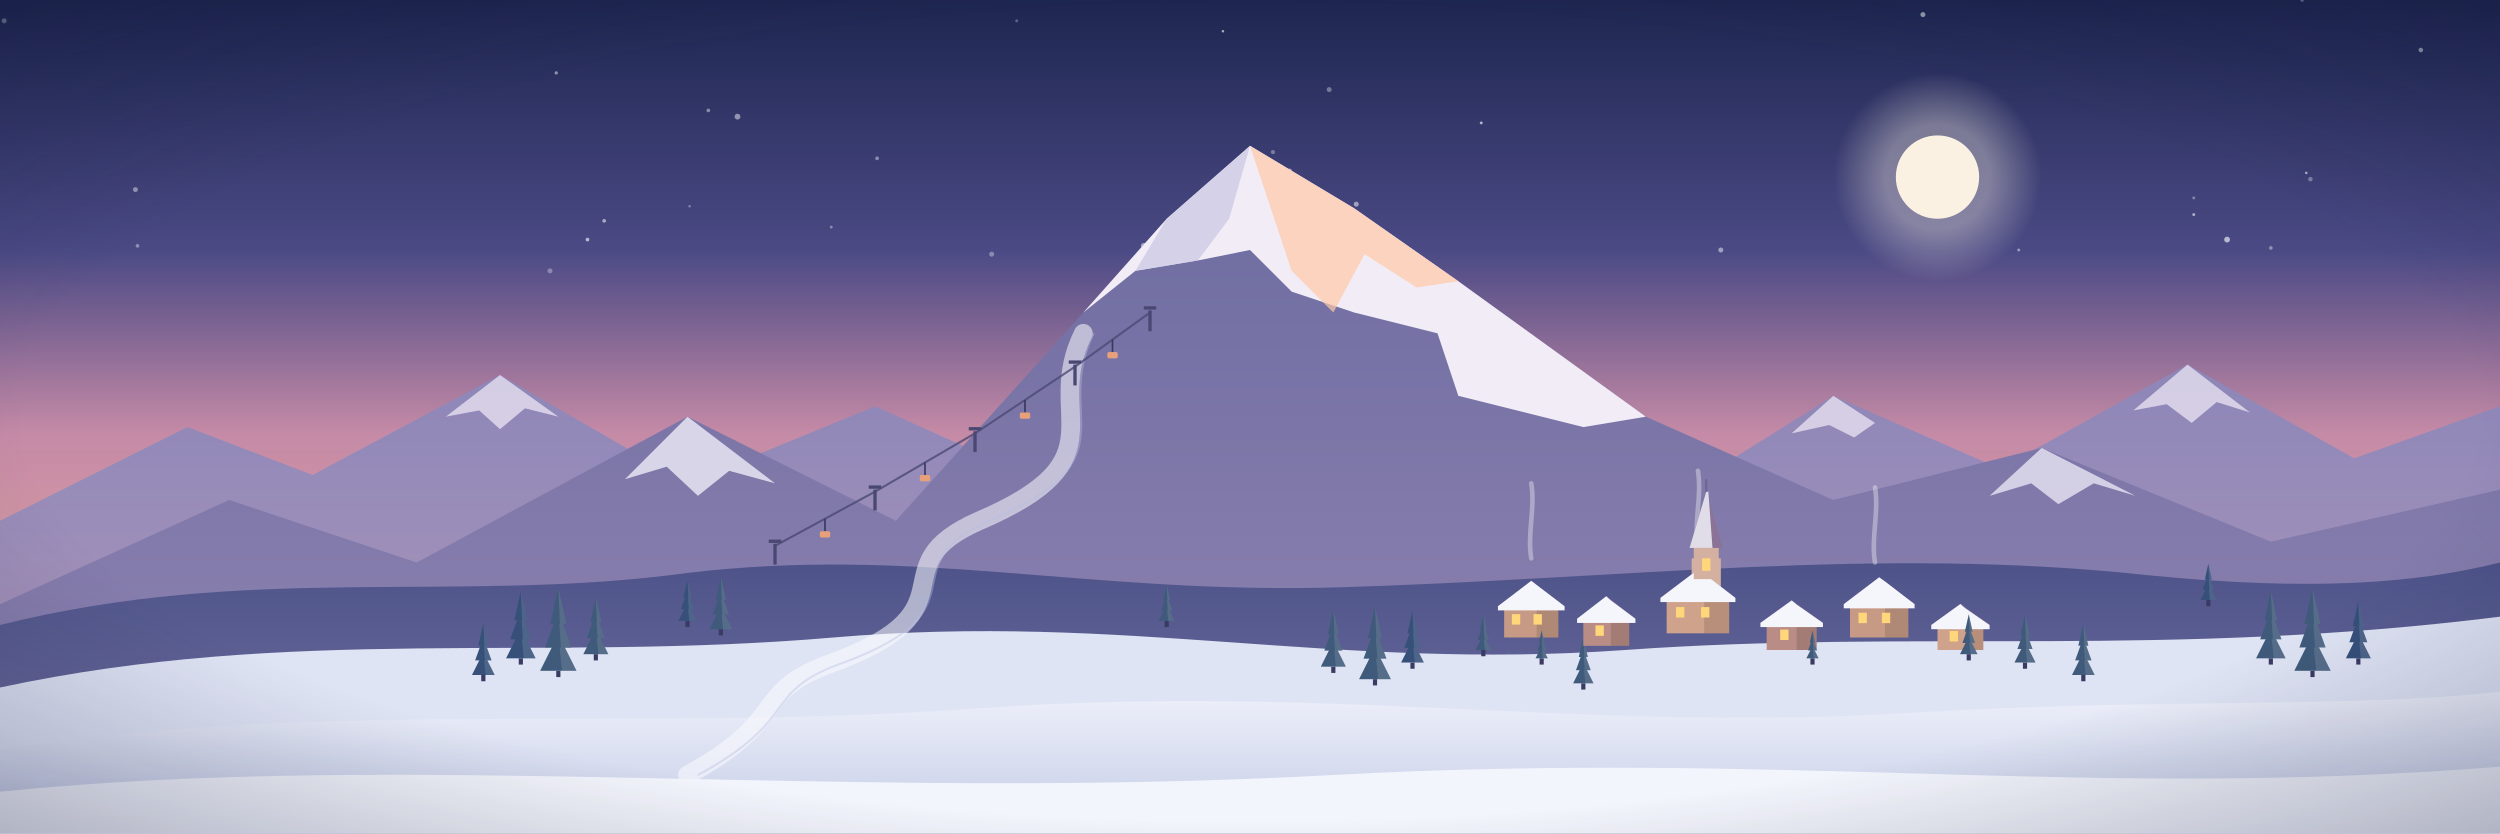
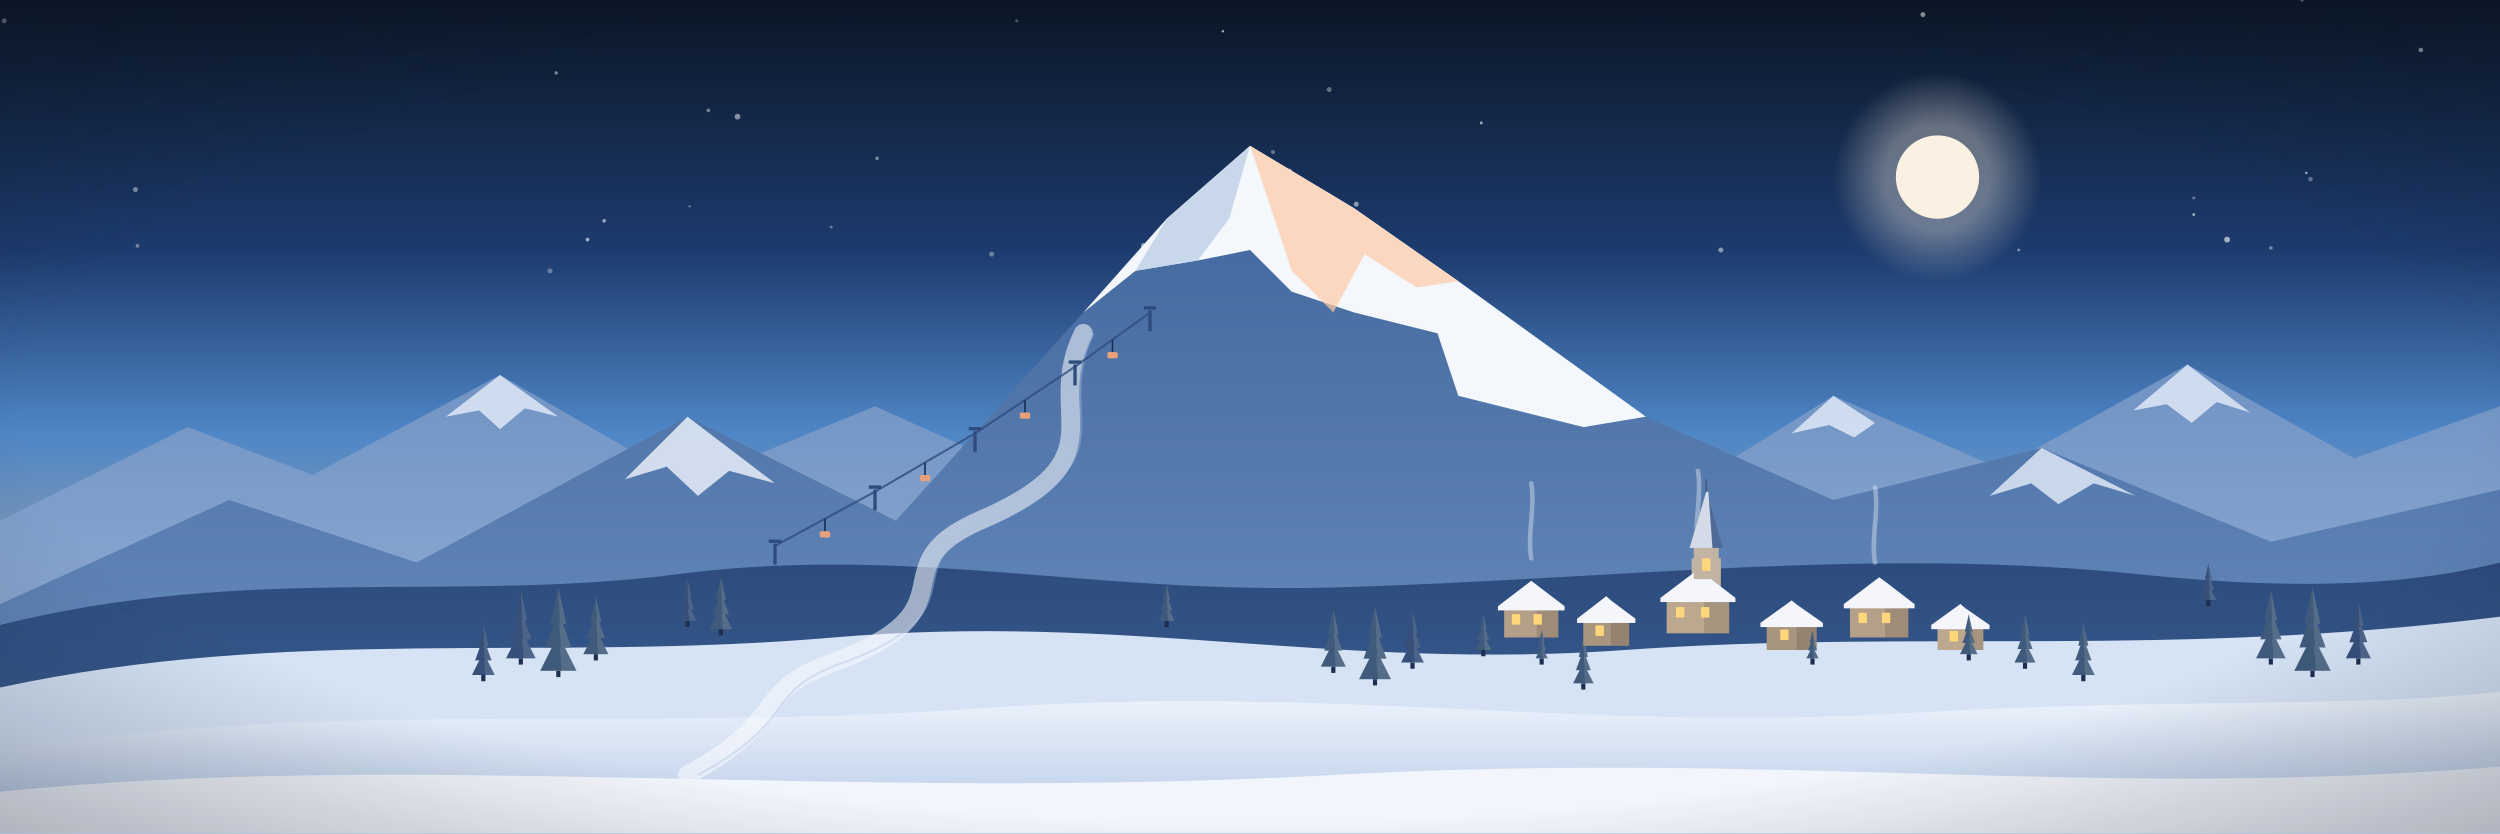
<svg xmlns="http://www.w3.org/2000/svg" width="1200" height="400" viewBox="0 0 1200 400">
  <defs>
    <linearGradient id="sky" x1="0" y1="0" x2="0" y2="1">
-       <stop offset="0" stop-color="#1e2650" />
-       <stop offset=".3" stop-color="#4b4a85" />
-       <stop offset=".52" stop-color="#c58aa6" />
-       <stop offset="1" stop-color="#f4b99a" />
+       <stop offset="0" stop-color="#0b1626" />
+       <stop offset=".3" stop-color="#1d3b6e" />
+       <stop offset=".52" stop-color="#4f86c6" />
+       <stop offset="1" stop-color="#f0c48f" />
    </linearGradient>
    <linearGradient id="r1" x1="0" y1="0" x2="0" y2="1">
-       <stop offset="0" stop-color="#8c86b8" />
-       <stop offset="1" stop-color="#b79bbb" />
+       <stop offset="0" stop-color="#6f93c4" />
+       <stop offset="1" stop-color="#a3b9d9" />
    </linearGradient>
    <linearGradient id="r2" x1="0" y1="0" x2="0" y2="1">
-       <stop offset="0" stop-color="#6b6aa0" />
-       <stop offset="1" stop-color="#9487b3" />
+       <stop offset="0" stop-color="#3f649a" />
+       <stop offset="1" stop-color="#6f93c4" />
    </linearGradient>
    <linearGradient id="r3" x1="0" y1="0" x2="0" y2="1">
-       <stop offset="0" stop-color="#4d5389" />
-       <stop offset="1" stop-color="#7b76a6" />
+       <stop offset="0" stop-color="#2d4c7d" />
+       <stop offset="1" stop-color="#3f649a" />
    </linearGradient>
    <linearGradient id="sn" x1="0" y1="0" x2="0" y2="1">
-       <stop offset="0" stop-color="#eef0fa" />
-       <stop offset="1" stop-color="#c3cbe6" />
+       <stop offset="0" stop-color="#eef4fc" />
+       <stop offset="1" stop-color="#b4c8e6" />
    </linearGradient>
    <radialGradient id="vg" cx=".5" cy=".5" r=".75">
-       <stop offset=".65" stop-color="#10163a" stop-opacity="0" />
-       <stop offset="1" stop-color="#10163a" stop-opacity=".35" />
+       <stop offset=".65" stop-color="#0b1626" stop-opacity="0" />
+       <stop offset="1" stop-color="#0b1626" stop-opacity=".35" />
    </radialGradient>
    <radialGradient id="moon">
      <stop offset=".5" stop-color="#fff6e6" stop-opacity=".35" />
      <stop offset="1" stop-color="#fff6e6" stop-opacity="0" />
    </radialGradient>
    <clipPath id="c">
      <rect width="1200" height="400" />
    </clipPath>
  </defs>
  <g clip-path="url(#c)">
    <rect width="1200" height="400" fill="url(#sky)" />
    <circle cx="1105" cy="0" r="0.9" fill="#fff" opacity="0.33" />
    <circle cx="639" cy="95" r="0.9" fill="#fff" opacity="0.55" />
    <circle cx="651" cy="98" r="1.2" fill="#fff" opacity="0.50" />
    <circle cx="290" cy="106" r="0.9" fill="#fff" opacity="0.53" />
    <circle cx="65" cy="91" r="1.2" fill="#fff" opacity="0.44" />
    <circle cx="969" cy="120" r="0.7" fill="#fff" opacity="0.46" />
    <circle cx="826" cy="120" r="1.2" fill="#fff" opacity="0.48" />
    <circle cx="1090" cy="119" r="0.9" fill="#fff" opacity="0.38" />
    <circle cx="399" cy="109" r="0.7" fill="#fff" opacity="0.37" />
    <circle cx="354" cy="56" r="1.4" fill="#fff" opacity="0.47" />
    <circle cx="1053" cy="95" r="0.7" fill="#fff" opacity="0.36" />
    <circle cx="611" cy="73" r="1.0" fill="#fff" opacity="0.33" />
    <circle cx="66" cy="118" r="0.9" fill="#fff" opacity="0.39" />
    <circle cx="1109" cy="86" r="1.1" fill="#fff" opacity="0.32" />
    <circle cx="340" cy="53" r="0.9" fill="#fff" opacity="0.42" />
    <circle cx="638" cy="43" r="1.2" fill="#fff" opacity="0.34" />
    <circle cx="549" cy="118" r="1.4" fill="#fff" opacity="0.50" />
    <circle cx="619" cy="82" r="1.1" fill="#fff" opacity="0.53" />
    <circle cx="476" cy="122" r="1.2" fill="#fff" opacity="0.35" />
    <circle cx="421" cy="76" r="0.9" fill="#fff" opacity="0.41" />
    <circle cx="1053" cy="103" r="0.7" fill="#fff" opacity="0.58" />
    <circle cx="488" cy="10" r="0.7" fill="#fff" opacity="0.28" />
    <circle cx="264" cy="130" r="1.2" fill="#fff" opacity="0.31" />
    <circle cx="711" cy="59" r="0.7" fill="#fff" opacity="0.62" />
    <circle cx="1069" cy="115" r="1.4" fill="#fff" opacity="0.61" />
    <circle cx="331" cy="99" r="0.6" fill="#fff" opacity="0.35" />
    <circle cx="2" cy="10" r="1.2" fill="#fff" opacity="0.34" />
    <circle cx="587" cy="96" r="1.2" fill="#fff" opacity="0.35" />
    <circle cx="282" cy="115" r="0.9" fill="#fff" opacity="0.61" />
    <circle cx="587" cy="15" r="0.6" fill="#fff" opacity="0.62" />
    <circle cx="1107" cy="83" r="0.6" fill="#fff" opacity="0.61" />
    <circle cx="1162" cy="24" r="1.1" fill="#fff" opacity="0.52" />
    <circle cx="267" cy="35" r="0.8" fill="#fff" opacity="0.48" />
    <circle cx="923" cy="7" r="1.2" fill="#fff" opacity="0.54" />
    <circle cx="930" cy="85" r="50" fill="url(#moon)" />
    <circle cx="930" cy="85" r="20" fill="#fbf1e2" />
    <circle cx="937" cy="80" r="18" fill="#fbf1e2" opacity="0" />
    <path d="M0 250 L90 205 L150 228 L240 180 L330 232 L420 195 L520 240 L800 240 L880 190 L960 225 L1050 175 L1130 220 L1200 195 L1200 400 L0 400Z" fill="url(#r1)" />
-     <path d="M240 180 L214 200 L230 197 L240 206 L252 196 L268 200Z M1050 175 L1024 197 L1040 194 L1052 203 L1064 193 L1080 198Z M880 190 L860 208 L878 204 L890 210 L900 203Z" fill="#e6e0f0" opacity=".8" />
+     <path d="M240 180 L214 200 L230 197 L240 206 L252 196 L268 200Z M1050 175 L1024 197 L1040 194 L1052 203 L1064 193 L1080 198Z M880 190 L860 208 L878 204 L890 210 L900 203Z" fill="#e6eefa" opacity=".8" />
    <path d="M0 290 L110 240 L200 270 L330 200 L430 250 L520 150 L600 70 L650 100 L700 135 L790 200 L880 240 L980 215 L1090 260 L1200 235 L1200 400 L0 400Z" fill="url(#r2)" />
-     <path d="M600 70 L650 100 L700 135 L790 200 L760 205 L700 190 L690 160 L650 150 L620 140 L600 120 L575 125 L545 130 L520 150 L560 105Z" fill="#f2ecf6" />
+     <path d="M600 70 L650 100 L700 135 L790 200 L760 205 L700 190 L690 160 L650 150 L620 140 L600 120 L575 125 L545 130 L520 150 L560 105Z" fill="#f4f8fd" />
    <path d="M600 70 L650 100 L700 135 L680 138 L655 122 L640 150 L620 130 L610 100Z" fill="#ffc9a6" opacity=".7" />
-     <path d="M600 70 L560 105 L545 130 L575 125 L590 105Z" fill="#c9c6e2" opacity=".7" />
-     <path d="M330 200 L300 230 L320 224 L335 238 L350 226 L372 232Z" fill="#e9e5f3" opacity=".85" />
-     <path d="M980 215 L955 238 L975 232 L988 242 L1005 232 L1025 238Z" fill="#e9e5f3" opacity=".8" />
+     <path d="M600 70 L560 105 L545 130 L575 125 L590 105Z" fill="#b7c9e4" opacity=".7" />
+     <path d="M330 200 L300 230 L320 224 L335 238 L350 226 L372 232Z" fill="#e6eefa" opacity=".85" />
+     <path d="M980 215 L955 238 L975 232 L988 242 L1005 232 L1025 238Z" fill="#e6eefa" opacity=".8" />
    <path d="M0 300 C120 270 220 290 330 275 C440 262 520 285 640 282 C780 278 900 262 1030 276 C1110 284 1160 280 1200 270 L1200 400 L0 400Z" fill="url(#r3)" />
-     <path d="M0 330 C140 300 260 318 400 306 C540 294 640 322 780 312 C920 302 1040 316 1200 296 L1200 400 L0 400Z" fill="#dfe4f4" />
+     <path d="M0 330 C140 300 260 318 400 306 C540 294 640 322 780 312 C920 302 1040 316 1200 296 L1200 400 L0 400Z" fill="#d5e3f5" />
    <path d="M0 360 C160 335 300 352 470 340 C640 328 760 352 920 342 C1040 335 1130 340 1200 332 L1200 400 L0 400Z" fill="url(#sn)" />
    <path d="M520 160 C500 200 540 220 470 250 C420 272 470 292 400 318 C360 332 380 345 330 372" fill="none" stroke="#fbfcff" stroke-width="9" stroke-linecap="round" opacity=".55" />
-     <path d="M520 160 C500 200 540 220 470 250 C420 272 470 292 400 318 C360 332 380 345 330 372" fill="none" stroke="#b7bddf" stroke-width="1" opacity=".4" transform="translate(5,0)" />
-     <polyline points="372,262 420,236 468,208 516,176 552,150" fill="none" stroke="#4a4873" stroke-width="1" opacity=".8" />
-     <path d="M372 261 L372 271" stroke="#4a4873" stroke-width="1.6" />
-     <rect x="369" y="259" width="6" height="1.6" fill="#4a4873" />
-     <path d="M420 235 L420 245" stroke="#4a4873" stroke-width="1.6" />
-     <rect x="417" y="233" width="6" height="1.6" fill="#4a4873" />
-     <path d="M468 207 L468 217" stroke="#4a4873" stroke-width="1.6" />
-     <rect x="465" y="205" width="6" height="1.6" fill="#4a4873" />
-     <path d="M516 175 L516 185" stroke="#4a4873" stroke-width="1.6" />
-     <rect x="513" y="173" width="6" height="1.6" fill="#4a4873" />
-     <path d="M552 149 L552 159" stroke="#4a4873" stroke-width="1.6" />
-     <rect x="549" y="147" width="6" height="1.6" fill="#4a4873" />
-     <path d="M396 249 v6" stroke="#3a3860" stroke-width=".8" />
+     <path d="M520 160 C500 200 540 220 470 250 C420 272 470 292 400 318 C360 332 380 345 330 372" fill="none" stroke="#a9c0e2" stroke-width="1" opacity=".4" transform="translate(5,0)" />
+     <polyline points="372,262 420,236 468,208 516,176 552,150" fill="none" stroke="#2d4c7d" stroke-width="1" opacity=".8" />
+     <path d="M372 261 L372 271" stroke="#2d4c7d" stroke-width="1.6" />
+     <rect x="369" y="259" width="6" height="1.6" fill="#2d4c7d" />
+     <path d="M420 235 L420 245" stroke="#2d4c7d" stroke-width="1.6" />
+     <rect x="417" y="233" width="6" height="1.6" fill="#2d4c7d" />
+     <path d="M468 207 L468 217" stroke="#2d4c7d" stroke-width="1.6" />
+     <rect x="465" y="205" width="6" height="1.6" fill="#2d4c7d" />
+     <path d="M516 175 L516 185" stroke="#2d4c7d" stroke-width="1.6" />
+     <rect x="513" y="173" width="6" height="1.6" fill="#2d4c7d" />
+     <path d="M552 149 L552 159" stroke="#2d4c7d" stroke-width="1.6" />
+     <rect x="549" y="147" width="6" height="1.6" fill="#2d4c7d" />
+     <path d="M396 249 v6" stroke="#1c2f50" stroke-width=".8" />
    <rect x="393.5" y="255" width="5" height="3" rx=".8" fill="#e8a07a" />
-     <path d="M444 222 v6" stroke="#3a3860" stroke-width=".8" />
+     <path d="M444 222 v6" stroke="#1c2f50" stroke-width=".8" />
    <rect x="441.5" y="228" width="5" height="3" rx=".8" fill="#e8a07a" />
-     <path d="M492 192 v6" stroke="#3a3860" stroke-width=".8" />
+     <path d="M492 192 v6" stroke="#1c2f50" stroke-width=".8" />
    <rect x="489.5" y="198" width="5" height="3" rx=".8" fill="#e8a07a" />
-     <path d="M534 163 v6" stroke="#3a3860" stroke-width=".8" />
+     <path d="M534 163 v6" stroke="#1c2f50" stroke-width=".8" />
    <rect x="531.5" y="169" width="5" height="3" rx=".8" fill="#e8a07a" />
    <g opacity="1">
-       <rect x="249" y="316" width="2" height="3" fill="#3b3a62" />
+       <rect x="249" y="316" width="2" height="3" fill="#1c2f50" />
      <path d="M250 301.804 L257.098 316 L242.902 316Z" fill="#36507a" />
      <path d="M250 301.804 L257.098 316 L251.42 316Z" fill="#fff" opacity=".12" />
      <path d="M250 292.678 L255.111 306.874 L244.889 306.874Z" fill="#36507a" />
      <path d="M250 292.678 L255.111 306.874 L251.022 306.874Z" fill="#fff" opacity=".12" />
      <path d="M250 283.552 L253.123 297.748 L246.877 297.748Z" fill="#36507a" />
      <path d="M250 283.552 L253.123 297.748 L250.625 297.748Z" fill="#fff" opacity=".12" />
    </g>
    <g opacity="1">
-       <rect x="267" y="322" width="2" height="3" fill="#3b3a62" />
+       <rect x="267" y="322" width="2" height="3" fill="#1c2f50" />
      <path d="M268 304.528 L276.736 322 L259.264 322Z" fill="#3f5a7a" />
      <path d="M268 304.528 L276.736 322 L269.747 322Z" fill="#fff" opacity=".12" />
      <path d="M268 293.296 L274.29 310.768 L261.71 310.768Z" fill="#3f5a7a" />
      <path d="M268 293.296 L274.29 310.768 L269.258 310.768Z" fill="#fff" opacity=".12" />
      <path d="M268 282.064 L271.844 299.536 L264.156 299.536Z" fill="#3f5a7a" />
      <path d="M268 282.064 L271.844 299.536 L268.769 299.536Z" fill="#fff" opacity=".12" />
    </g>
    <g opacity="1">
-       <rect x="285" y="314" width="2" height="3" fill="#3b3a62" />
+       <rect x="285" y="314" width="2" height="3" fill="#1c2f50" />
      <path d="M286 301.988 L292.006 314 L279.994 314Z" fill="#3f5a7a" />
      <path d="M286 301.988 L292.006 314 L287.201 314Z" fill="#fff" opacity=".12" />
      <path d="M286 294.266 L290.324 306.278 L281.676 306.278Z" fill="#3f5a7a" />
      <path d="M286 294.266 L290.324 306.278 L286.865 306.278Z" fill="#fff" opacity=".12" />
      <path d="M286 286.544 L288.643 298.556 L283.357 298.556Z" fill="#3f5a7a" />
      <path d="M286 286.544 L288.643 298.556 L286.529 298.556Z" fill="#fff" opacity=".12" />
    </g>
    <g opacity="1">
-       <rect x="231" y="324" width="2" height="3" fill="#3b3a62" />
+       <rect x="231" y="324" width="2" height="3" fill="#1c2f50" />
      <path d="M232 313.08 L237.46 324 L226.54 324Z" fill="#36507a" />
      <path d="M232 313.08 L237.46 324 L233.092 324Z" fill="#fff" opacity=".12" />
      <path d="M232 306.06 L235.931 316.98 L228.069 316.98Z" fill="#36507a" />
      <path d="M232 306.06 L235.931 316.98 L232.786 316.98Z" fill="#fff" opacity=".12" />
      <path d="M232 299.04 L234.402 309.96 L229.598 309.96Z" fill="#36507a" />
      <path d="M232 299.04 L234.402 309.96 L232.48 309.96Z" fill="#fff" opacity=".12" />
    </g>
    <g opacity="1">
-       <rect x="639" y="320" width="2" height="3" fill="#3b3a62" />
+       <rect x="639" y="320" width="2" height="3" fill="#1c2f50" />
      <path d="M640 307.988 L646.006 320 L633.994 320Z" fill="#3f5a7a" />
      <path d="M640 307.988 L646.006 320 L641.201 320Z" fill="#fff" opacity=".12" />
      <path d="M640 300.266 L644.324 312.278 L635.676 312.278Z" fill="#3f5a7a" />
      <path d="M640 300.266 L644.324 312.278 L640.865 312.278Z" fill="#fff" opacity=".12" />
      <path d="M640 292.544 L642.643 304.556 L637.357 304.556Z" fill="#3f5a7a" />
      <path d="M640 292.544 L642.643 304.556 L640.529 304.556Z" fill="#fff" opacity=".12" />
    </g>
    <g opacity="1">
-       <rect x="659" y="326" width="2" height="3" fill="#3b3a62" />
+       <rect x="659" y="326" width="2" height="3" fill="#1c2f50" />
      <path d="M660 310.712 L667.644 326 L652.356 326Z" fill="#3f5a7a" />
      <path d="M660 310.712 L667.644 326 L661.529 326Z" fill="#fff" opacity=".12" />
      <path d="M660 300.884 L665.504 316.172 L654.496 316.172Z" fill="#3f5a7a" />
      <path d="M660 300.884 L665.504 316.172 L661.101 316.172Z" fill="#fff" opacity=".12" />
      <path d="M660 291.056 L663.363 306.344 L656.637 306.344Z" fill="#3f5a7a" />
      <path d="M660 291.056 L663.363 306.344 L660.673 306.344Z" fill="#fff" opacity=".12" />
    </g>
    <g opacity="1">
-       <rect x="677" y="318" width="2" height="3" fill="#3b3a62" />
+       <rect x="677" y="318" width="2" height="3" fill="#1c2f50" />
      <path d="M678 307.08 L683.46 318 L672.54 318Z" fill="#36507a" />
      <path d="M678 307.08 L683.46 318 L679.092 318Z" fill="#fff" opacity=".12" />
      <path d="M678 300.06 L681.931 310.98 L674.069 310.98Z" fill="#36507a" />
      <path d="M678 300.06 L681.931 310.98 L678.786 310.98Z" fill="#fff" opacity=".12" />
      <path d="M678 293.04 L680.402 303.96 L675.598 303.96Z" fill="#36507a" />
      <path d="M678 293.04 L680.402 303.96 L678.48 303.96Z" fill="#fff" opacity=".12" />
    </g>
    <g opacity="1">
-       <rect x="1089" y="316" width="2" height="3" fill="#3b3a62" />
+       <rect x="1089" y="316" width="2" height="3" fill="#1c2f50" />
      <path d="M1090 301.804 L1097.098 316 L1082.902 316Z" fill="#3f5a7a" />
      <path d="M1090 301.804 L1097.098 316 L1091.42 316Z" fill="#fff" opacity=".12" />
      <path d="M1090 292.678 L1095.111 306.874 L1084.889 306.874Z" fill="#3f5a7a" />
      <path d="M1090 292.678 L1095.111 306.874 L1091.022 306.874Z" fill="#fff" opacity=".12" />
      <path d="M1090 283.552 L1093.123 297.748 L1086.877 297.748Z" fill="#3f5a7a" />
      <path d="M1090 283.552 L1093.123 297.748 L1090.625 297.748Z" fill="#fff" opacity=".12" />
    </g>
    <g opacity="1">
-       <rect x="1109" y="322" width="2" height="3" fill="#3b3a62" />
+       <rect x="1109" y="322" width="2" height="3" fill="#1c2f50" />
      <path d="M1110 304.528 L1118.736 322 L1101.264 322Z" fill="#3f5a7a" />
      <path d="M1110 304.528 L1118.736 322 L1111.747 322Z" fill="#fff" opacity=".12" />
      <path d="M1110 293.296 L1116.29 310.768 L1103.71 310.768Z" fill="#3f5a7a" />
      <path d="M1110 293.296 L1116.29 310.768 L1111.258 310.768Z" fill="#fff" opacity=".12" />
      <path d="M1110 282.064 L1113.844 299.536 L1106.156 299.536Z" fill="#3f5a7a" />
      <path d="M1110 282.064 L1113.844 299.536 L1110.769 299.536Z" fill="#fff" opacity=".12" />
    </g>
    <g opacity="1">
-       <rect x="1131" y="316" width="2" height="3" fill="#3b3a62" />
+       <rect x="1131" y="316" width="2" height="3" fill="#1c2f50" />
      <path d="M1132 303.988 L1138.006 316 L1125.994 316Z" fill="#36507a" />
      <path d="M1132 303.988 L1138.006 316 L1133.201 316Z" fill="#fff" opacity=".12" />
      <path d="M1132 296.266 L1136.324 308.278 L1127.676 308.278Z" fill="#36507a" />
      <path d="M1132 296.266 L1136.324 308.278 L1132.865 308.278Z" fill="#fff" opacity=".12" />
      <path d="M1132 288.544 L1134.643 300.556 L1129.357 300.556Z" fill="#36507a" />
      <path d="M1132 288.544 L1134.643 300.556 L1132.529 300.556Z" fill="#fff" opacity=".12" />
    </g>
    <g opacity="1">
-       <rect x="759" y="328" width="2" height="3" fill="#3b3a62" />
+       <rect x="759" y="328" width="2" height="3" fill="#1c2f50" />
      <path d="M760 318.172 L764.914 328 L755.086 328Z" fill="#3f5a7a" />
      <path d="M760 318.172 L764.914 328 L760.983 328Z" fill="#fff" opacity=".12" />
      <path d="M760 311.854 L763.538 321.682 L756.462 321.682Z" fill="#3f5a7a" />
      <path d="M760 311.854 L763.538 321.682 L760.708 321.682Z" fill="#fff" opacity=".12" />
      <path d="M760 305.536 L762.162 315.364 L757.838 315.364Z" fill="#3f5a7a" />
      <path d="M760 305.536 L762.162 315.364 L760.432 315.364Z" fill="#fff" opacity=".12" />
    </g>
    <g opacity="1">
-       <rect x="999" y="324" width="2" height="3" fill="#3b3a62" />
+       <rect x="999" y="324" width="2" height="3" fill="#1c2f50" />
      <path d="M1000 313.08 L1005.46 324 L994.54 324Z" fill="#3f5a7a" />
      <path d="M1000 313.08 L1005.46 324 L1001.092 324Z" fill="#fff" opacity=".12" />
      <path d="M1000 306.06 L1003.931 316.98 L996.069 316.98Z" fill="#3f5a7a" />
      <path d="M1000 306.06 L1003.931 316.98 L1000.786 316.98Z" fill="#fff" opacity=".12" />
      <path d="M1000 299.04 L1002.402 309.96 L997.598 309.96Z" fill="#3f5a7a" />
      <path d="M1000 299.04 L1002.402 309.96 L1000.48 309.96Z" fill="#fff" opacity=".12" />
    </g>
    <g opacity="1">
-       <rect x="329" y="298" width="2" height="3" fill="#3b3a62" />
+       <rect x="329" y="298" width="2" height="3" fill="#1c2f50" />
      <path d="M330 289.264 L334.368 298 L325.632 298Z" fill="#36507a" />
      <path d="M330 289.264 L334.368 298 L330.874 298Z" fill="#fff" opacity=".12" />
      <path d="M330 283.648 L333.145 292.384 L326.855 292.384Z" fill="#36507a" />
      <path d="M330 283.648 L333.145 292.384 L330.629 292.384Z" fill="#fff" opacity=".12" />
      <path d="M330 278.032 L331.922 286.768 L328.078 286.768Z" fill="#36507a" />
      <path d="M330 278.032 L331.922 286.768 L330.384 286.768Z" fill="#fff" opacity=".12" />
    </g>
    <g opacity="1">
-       <rect x="345" y="302" width="2" height="3" fill="#3b3a62" />
+       <rect x="345" y="302" width="2" height="3" fill="#1c2f50" />
      <path d="M346 291.08 L351.46 302 L340.54 302Z" fill="#3f5a7a" />
      <path d="M346 291.08 L351.46 302 L347.092 302Z" fill="#fff" opacity=".12" />
      <path d="M346 284.06 L349.931 294.98 L342.069 294.98Z" fill="#3f5a7a" />
      <path d="M346 284.06 L349.931 294.98 L346.786 294.98Z" fill="#fff" opacity=".12" />
      <path d="M346 277.04 L348.402 287.96 L343.598 287.96Z" fill="#3f5a7a" />
      <path d="M346 277.04 L348.402 287.96 L346.48 287.96Z" fill="#fff" opacity=".12" />
    </g>
    <g opacity="1">
-       <rect x="559" y="298" width="2" height="3" fill="#3b3a62" />
+       <rect x="559" y="298" width="2" height="3" fill="#1c2f50" />
      <path d="M560 290.356 L563.822 298 L556.178 298Z" fill="#3f5a7a" />
      <path d="M560 290.356 L563.822 298 L560.764 298Z" fill="#fff" opacity=".12" />
      <path d="M560 285.442 L562.752 293.086 L557.248 293.086Z" fill="#3f5a7a" />
      <path d="M560 285.442 L562.752 293.086 L560.55 293.086Z" fill="#fff" opacity=".12" />
      <path d="M560 280.528 L561.682 288.172 L558.318 288.172Z" fill="#3f5a7a" />
      <path d="M560 280.528 L561.682 288.172 L560.336 288.172Z" fill="#fff" opacity=".12" />
    </g>
    <g opacity="1">
-       <rect x="1059" y="288" width="2" height="3" fill="#3b3a62" />
+       <rect x="1059" y="288" width="2" height="3" fill="#1c2f50" />
      <path d="M1060 280.356 L1063.822 288 L1056.178 288Z" fill="#36507a" />
      <path d="M1060 280.356 L1063.822 288 L1060.764 288Z" fill="#fff" opacity=".12" />
      <path d="M1060 275.442 L1062.752 283.086 L1057.248 283.086Z" fill="#36507a" />
      <path d="M1060 275.442 L1062.752 283.086 L1060.55 283.086Z" fill="#fff" opacity=".12" />
      <path d="M1060 270.528 L1061.682 278.172 L1058.318 278.172Z" fill="#36507a" />
      <path d="M1060 270.528 L1061.682 278.172 L1060.336 278.172Z" fill="#fff" opacity=".12" />
    </g>
-     <rect x="812" y="268" width="14" height="30" fill="#d3b0a0" />
+     <rect x="812" y="268" width="14" height="30" fill="#c2b3a2" />
    <path d="M735 268 C733 256 737 244 735 232" stroke="#fff" stroke-width="2.2" fill="none" opacity=".35" stroke-linecap="round" />
    <path d="M815 262 C813 250 817 238 815 226" stroke="#fff" stroke-width="2.2" fill="none" opacity=".35" stroke-linecap="round" />
    <path d="M900 270 C898 258 902 246 900 234" stroke="#fff" stroke-width="2.2" fill="none" opacity=".35" stroke-linecap="round" />
-     <rect x="800" y="286" width="30" height="18" fill="#cfa28b" />
+     <rect x="800" y="286" width="30" height="18" fill="#bba88f" />
    <rect x="818" y="286" width="12" height="18" fill="#000" opacity=".12" />
-     <path d="M797 287 L815 273.4 L833 287Z" fill="#8a7396" />
+     <path d="M797 287 L815 273.4 L833 287Z" fill="#4f6a96" />
    <path d="M797 287 L815 273.4 L818 275.4 L833 287 L833 289 L797 289Z" fill="#f5f6fc" />
    <rect x="804.5" y="291.4" width="4" height="5" fill="#ffd77a" />
    <rect x="816.5" y="291.4" width="4" height="5" fill="#ffd77a" />
-     <rect x="722" y="290" width="26" height="16" fill="#c79a86" />
+     <rect x="722" y="290" width="26" height="16" fill="#b49f88" />
    <rect x="737.6" y="290" width="10.4" height="16" fill="#000" opacity=".12" />
-     <path d="M719 291 L735 278.8 L751 291Z" fill="#8a7396" />
+     <path d="M719 291 L735 278.8 L751 291Z" fill="#4f6a96" />
    <path d="M719 291 L735 278.8 L737.6 280.8 L751 291 L751 293 L719 293Z" fill="#f5f6fc" />
    <rect x="725.7" y="294.8" width="4" height="5" fill="#ffd77a" />
    <rect x="736.1" y="294.8" width="4" height="5" fill="#ffd77a" />
-     <rect x="888" y="289" width="28" height="17" fill="#c79a86" />
+     <rect x="888" y="289" width="28" height="17" fill="#b49f88" />
    <rect x="904.8" y="289" width="11.2" height="17" fill="#000" opacity=".12" />
-     <path d="M885 290 L902 277.1 L919 290Z" fill="#8a7396" />
+     <path d="M885 290 L902 277.1 L919 290Z" fill="#4f6a96" />
    <path d="M885 290 L902 277.1 L904.8 279.1 L919 290 L919 292 L885 292Z" fill="#f5f6fc" />
    <rect x="892.1" y="294.1" width="4" height="5" fill="#ffd77a" />
    <rect x="903.3" y="294.1" width="4" height="5" fill="#ffd77a" />
-     <rect x="760" y="296" width="22" height="14" fill="#b98d86" />
+     <rect x="760" y="296" width="22" height="14" fill="#a8957f" />
    <rect x="773.2" y="296" width="8.8" height="14" fill="#000" opacity=".12" />
-     <path d="M757 297 L771 286.2 L785 297Z" fill="#8a7396" />
+     <path d="M757 297 L771 286.2 L785 297Z" fill="#4f6a96" />
    <path d="M757 297 L771 286.2 L773.2 288.2 L785 297 L785 299 L757 299Z" fill="#f5f6fc" />
    <rect x="765.833" y="300.2" width="4" height="5" fill="#ffd77a" />
-     <rect x="848" y="298" width="24" height="14" fill="#b98d86" />
+     <rect x="848" y="298" width="24" height="14" fill="#a8957f" />
    <rect x="862.4" y="298" width="9.6" height="14" fill="#000" opacity=".12" />
-     <path d="M845 299 L860 288.2 L875 299Z" fill="#8a7396" />
+     <path d="M845 299 L860 288.2 L875 299Z" fill="#4f6a96" />
    <path d="M845 299 L860 288.2 L862.4 290.2 L875 299 L875 301 L845 301Z" fill="#f5f6fc" />
    <rect x="854.5" y="302.2" width="4" height="5" fill="#ffd77a" />
-     <rect x="930" y="299" width="22" height="13" fill="#cfa28b" />
+     <rect x="930" y="299" width="22" height="13" fill="#bba88f" />
    <rect x="943.2" y="299" width="8.8" height="13" fill="#000" opacity=".12" />
-     <path d="M927 300 L941 289.9 L955 300Z" fill="#8a7396" />
+     <path d="M927 300 L941 289.9 L955 300Z" fill="#4f6a96" />
    <path d="M927 300 L941 289.9 L943.2 291.9 L955 300 L955 302 L927 302Z" fill="#f5f6fc" />
    <rect x="935.833" y="302.9" width="4" height="5" fill="#ffd77a" />
-     <rect x="813" y="262" width="12" height="16" fill="#d3b0a0" />
-     <path d="M811 263 L819 236 L827 263Z" fill="#8a7396" />
+     <rect x="813" y="262" width="12" height="16" fill="#c2b3a2" />
+     <path d="M811 263 L819 236 L827 263Z" fill="#4f6a96" />
    <path d="M811 263 L819 236 L820 236 L822 263Z" fill="#f5f6fc" opacity=".8" />
    <rect x="817" y="268" width="4" height="6" fill="#ffd77a" />
-     <path d="M819 236 v-6" stroke="#6b6590" stroke-width="1" />
-     <g opacity="1">
-       <rect x="711" y="312" width="2" height="3" fill="#3b3a62" />
+     <path d="M819 236 v-6" stroke="#4a5f86" stroke-width="1" />
+     <g opacity="1">
+       <rect x="711" y="312" width="2" height="3" fill="#1c2f50" />
      <path d="M712 304.44 L715.78 312 L708.22 312Z" fill="#3f5a7a" />
      <path d="M712 304.44 L715.78 312 L712.756 312Z" fill="#fff" opacity=".12" />
      <path d="M712 299.58 L714.722 307.14 L709.278 307.14Z" fill="#3f5a7a" />
      <path d="M712 299.58 L714.722 307.14 L712.544 307.14Z" fill="#fff" opacity=".12" />
      <path d="M712 294.72 L713.663 302.28 L710.337 302.28Z" fill="#3f5a7a" />
      <path d="M712 294.72 L713.663 302.28 L712.333 302.28Z" fill="#fff" opacity=".12" />
    </g>
    <g opacity="1">
-       <rect x="944" y="314" width="2" height="3" fill="#3b3a62" />
+       <rect x="944" y="314" width="2" height="3" fill="#1c2f50" />
      <path d="M945 305.6 L949.2 314 L940.8 314Z" fill="#3f5a7a" />
      <path d="M945 305.6 L949.2 314 L945.84 314Z" fill="#fff" opacity=".12" />
      <path d="M945 300.2 L948.024 308.6 L941.976 308.6Z" fill="#3f5a7a" />
      <path d="M945 300.2 L948.024 308.6 L945.605 308.6Z" fill="#fff" opacity=".12" />
      <path d="M945 294.8 L946.848 303.2 L943.152 303.2Z" fill="#3f5a7a" />
      <path d="M945 294.8 L946.848 303.2 L945.37 303.2Z" fill="#fff" opacity=".12" />
    </g>
    <g opacity="1">
-       <rect x="971" y="318" width="2" height="3" fill="#3b3a62" />
+       <rect x="971" y="318" width="2" height="3" fill="#1c2f50" />
      <path d="M972 307.92 L977.04 318 L966.96 318Z" fill="#3f5a7a" />
      <path d="M972 307.92 L977.04 318 L973.008 318Z" fill="#fff" opacity=".12" />
      <path d="M972 301.44 L975.629 311.52 L968.371 311.52Z" fill="#3f5a7a" />
      <path d="M972 301.44 L975.629 311.52 L972.726 311.52Z" fill="#fff" opacity=".12" />
      <path d="M972 294.96 L974.218 305.04 L969.782 305.04Z" fill="#3f5a7a" />
      <path d="M972 294.96 L974.218 305.04 L972.444 305.04Z" fill="#fff" opacity=".12" />
    </g>
    <g opacity="1">
-       <rect x="739" y="316" width="2" height="3" fill="#3b3a62" />
+       <rect x="739" y="316" width="2" height="3" fill="#1c2f50" />
      <path d="M740 310.12 L742.94 316 L737.06 316Z" fill="#3f5a7a" />
      <path d="M740 310.12 L742.94 316 L740.588 316Z" fill="#fff" opacity=".12" />
      <path d="M740 306.34 L742.117 312.22 L737.883 312.22Z" fill="#3f5a7a" />
      <path d="M740 306.34 L742.117 312.22 L740.423 312.22Z" fill="#fff" opacity=".12" />
      <path d="M740 302.56 L741.294 308.44 L738.706 308.44Z" fill="#3f5a7a" />
      <path d="M740 302.56 L741.294 308.44 L740.259 308.44Z" fill="#fff" opacity=".12" />
    </g>
    <g opacity="1">
-       <rect x="869" y="316" width="2" height="3" fill="#3b3a62" />
+       <rect x="869" y="316" width="2" height="3" fill="#1c2f50" />
      <path d="M870 310.12 L872.94 316 L867.06 316Z" fill="#3f5a7a" />
      <path d="M870 310.12 L872.94 316 L870.588 316Z" fill="#fff" opacity=".12" />
      <path d="M870 306.34 L872.117 312.22 L867.883 312.22Z" fill="#3f5a7a" />
      <path d="M870 306.34 L872.117 312.22 L870.423 312.22Z" fill="#fff" opacity=".12" />
      <path d="M870 302.56 L871.294 308.44 L868.706 308.44Z" fill="#3f5a7a" />
      <path d="M870 302.56 L871.294 308.44 L870.259 308.44Z" fill="#fff" opacity=".12" />
    </g>
    <path d="M0 380 C200 360 400 385 640 372 C860 360 1000 384 1200 368 L1200 400 L0 400Z" fill="#f3f5fc" />
    <rect width="1200" height="400" fill="url(#vg)" />
  </g>
</svg>
